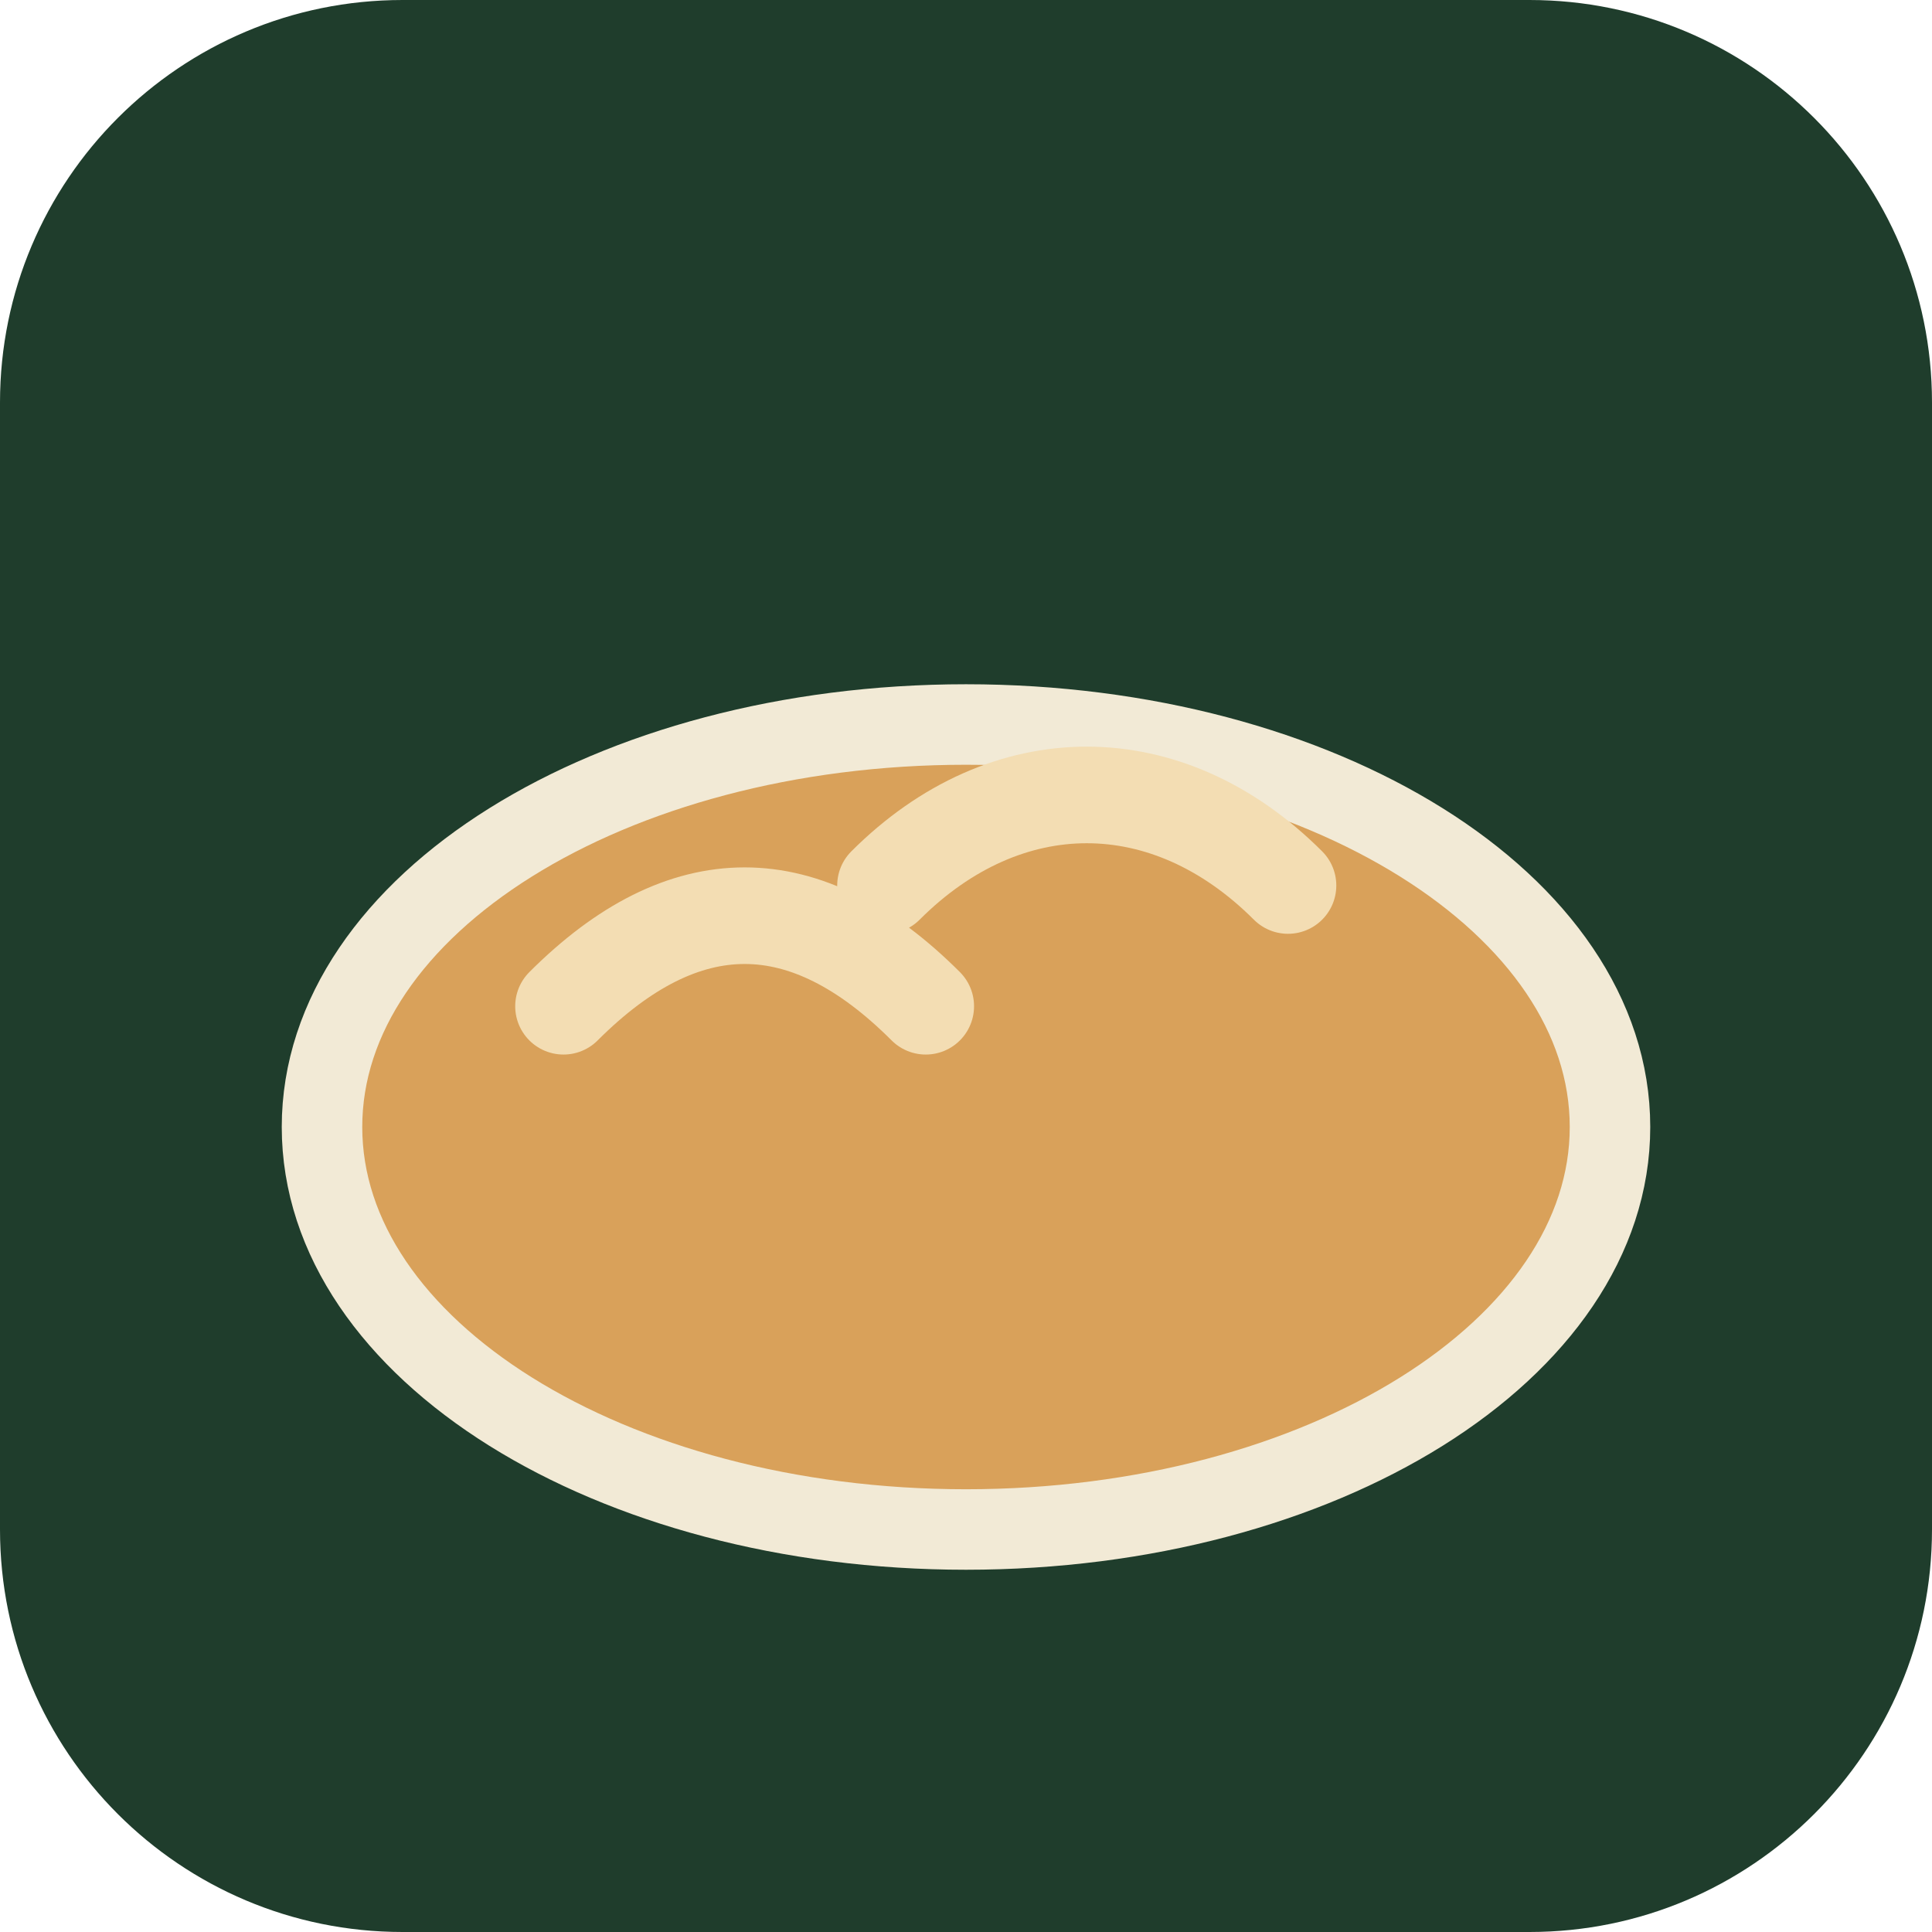
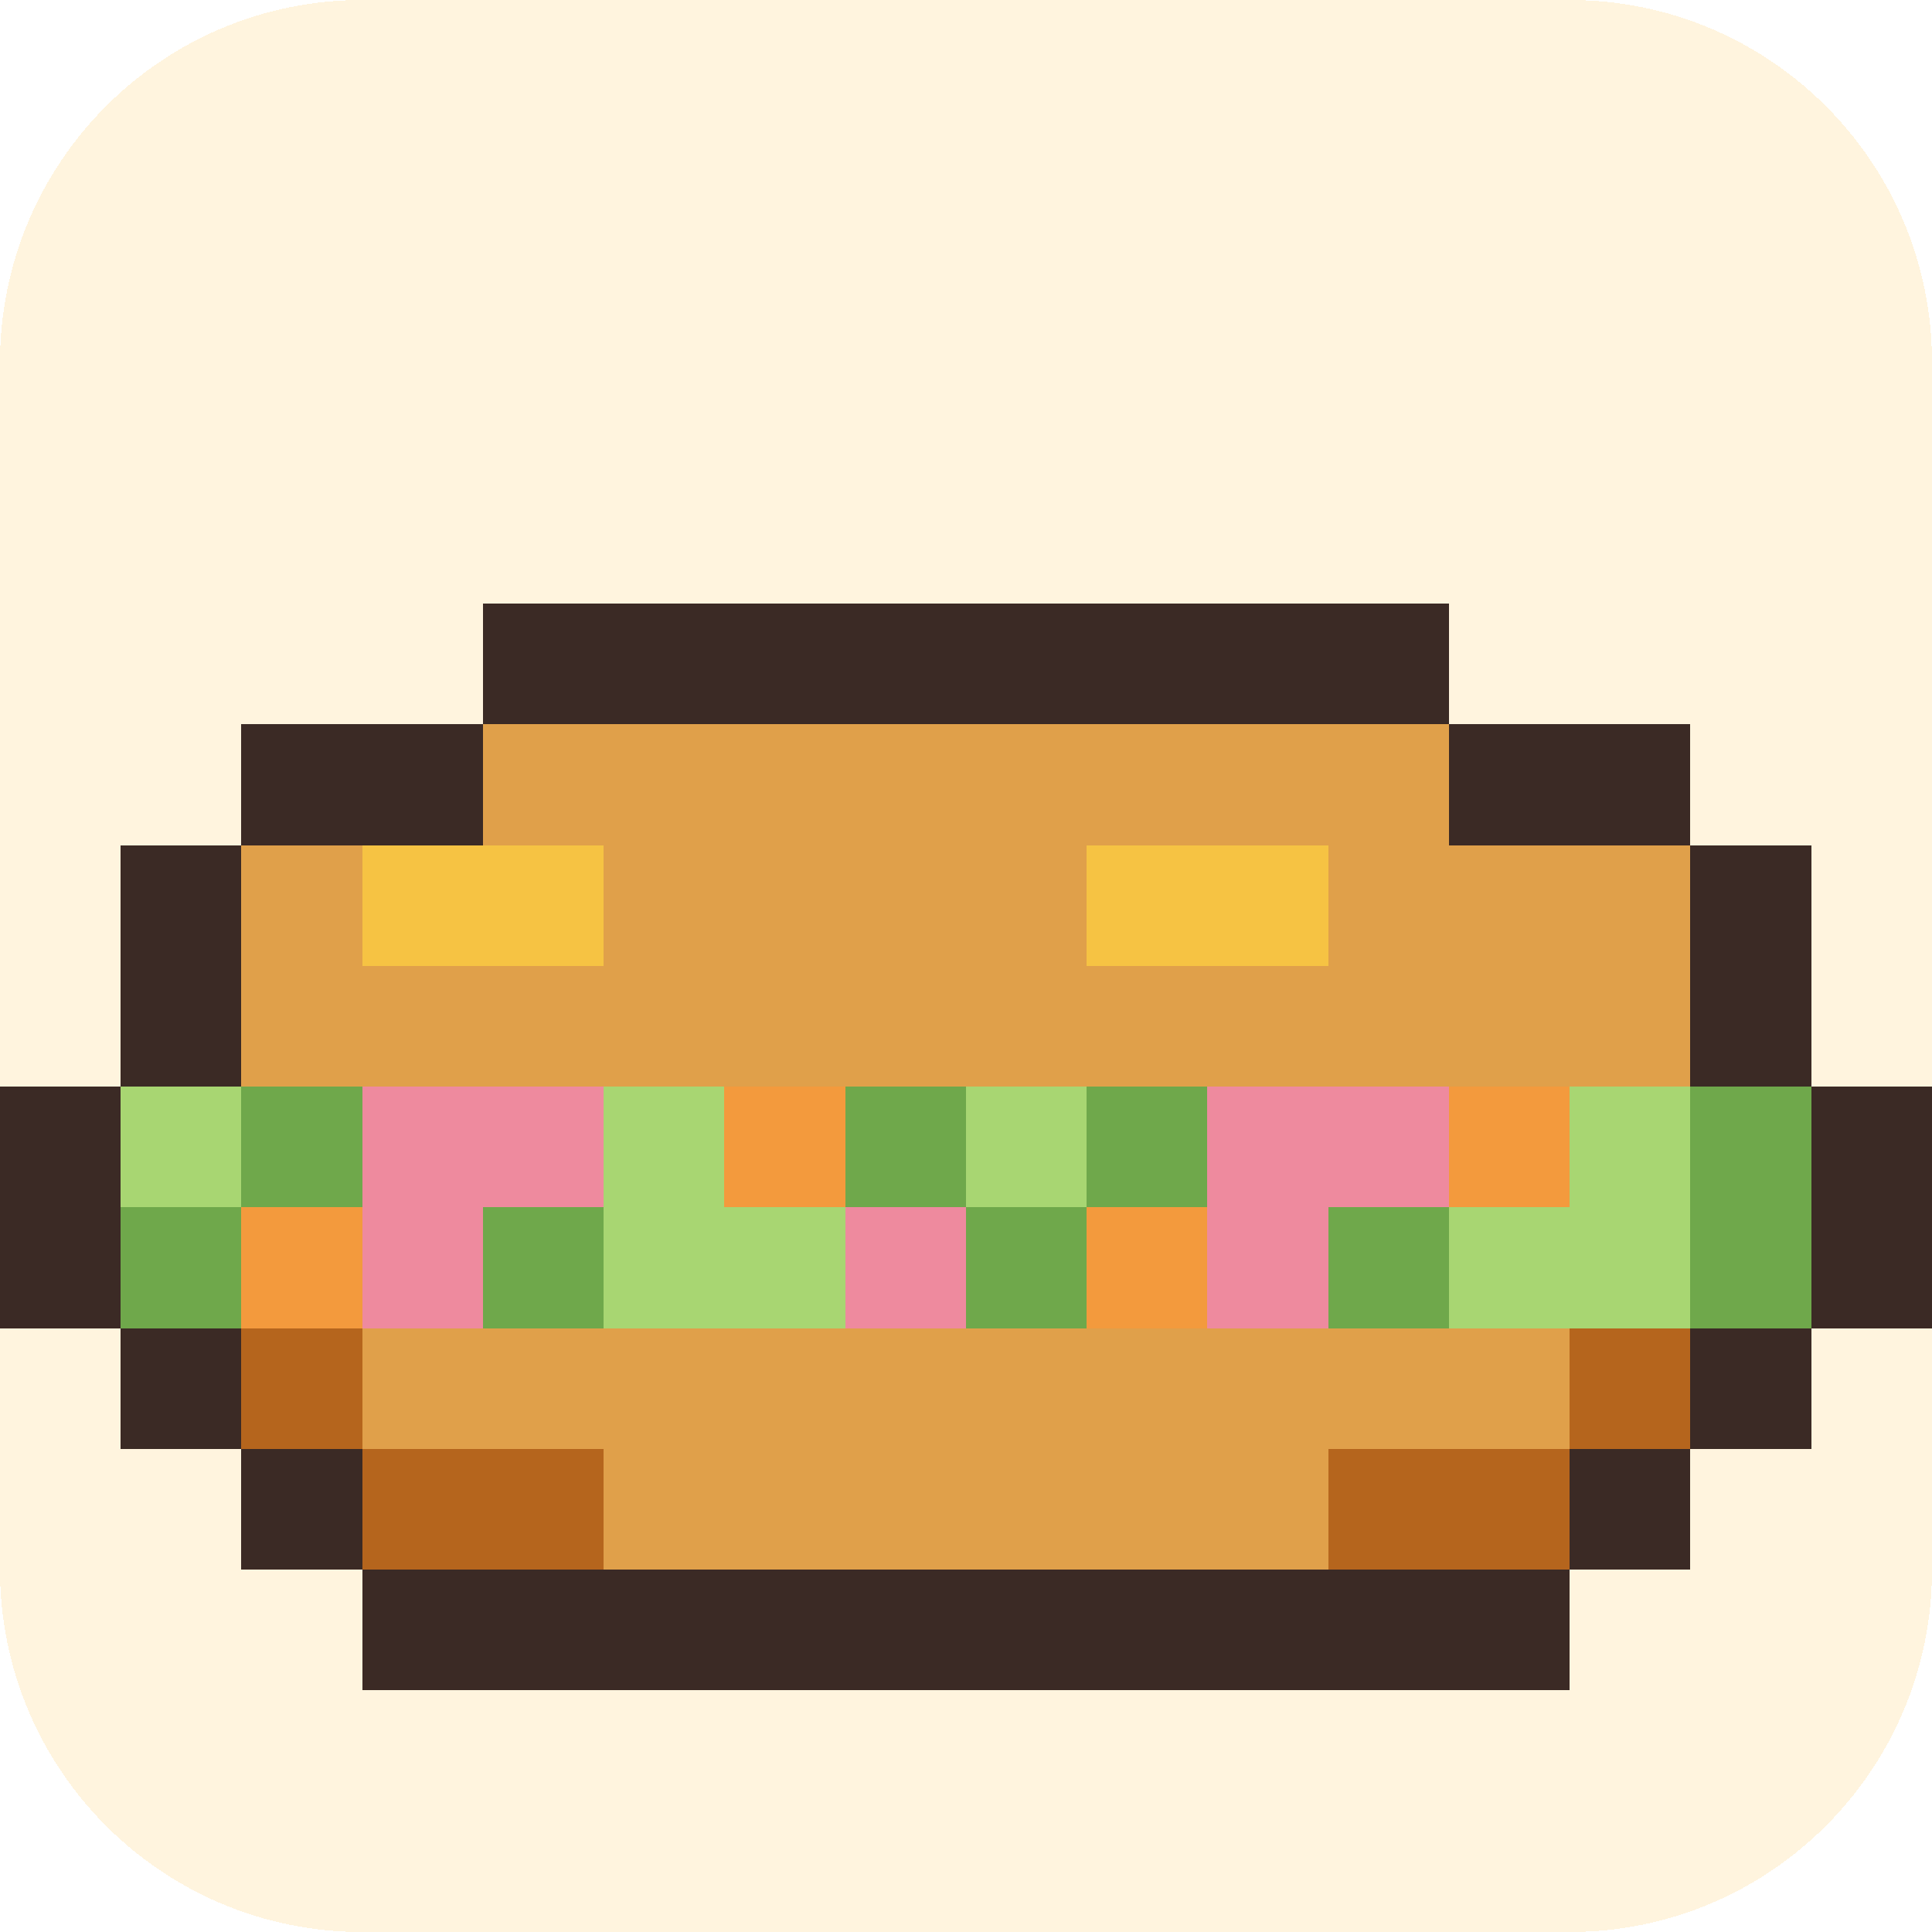
- <svg xmlns="http://www.w3.org/2000/svg" viewBox="0 0 48 48">
-   <rect width="48" height="48" rx="10" fill="#1F3D2C" />
-   <ellipse cx="24" cy="28" rx="16" ry="10" fill="#D9A15A" stroke="#F2EAD6" stroke-width="2" />
-   <path d="M14 25c3-3 6-3 9 0M22 22c3-3 7-3 10 0" fill="none" stroke="#F3DDB3" stroke-width="2.4" stroke-linecap="round" />
+ <svg xmlns="http://www.w3.org/2000/svg" viewBox="0 0 16 16" shape-rendering="crispEdges">
+   <rect width="16" height="16" rx="3" fill="#fff4de" />
+   <rect x="4" y="5" width="1" height="1" fill="#3b2a25" />
+   <rect x="5" y="5" width="1" height="1" fill="#3b2a25" />
+   <rect x="6" y="5" width="1" height="1" fill="#3b2a25" />
+   <rect x="7" y="5" width="1" height="1" fill="#3b2a25" />
+   <rect x="8" y="5" width="1" height="1" fill="#3b2a25" />
+   <rect x="9" y="5" width="1" height="1" fill="#3b2a25" />
+   <rect x="10" y="5" width="1" height="1" fill="#3b2a25" />
+   <rect x="11" y="5" width="1" height="1" fill="#3b2a25" />
+   <rect x="2" y="6" width="1" height="1" fill="#3b2a25" />
+   <rect x="3" y="6" width="1" height="1" fill="#3b2a25" />
+   <rect x="4" y="6" width="1" height="1" fill="#e0a04a" />
+   <rect x="5" y="6" width="1" height="1" fill="#e0a04a" />
+   <rect x="6" y="6" width="1" height="1" fill="#e0a04a" />
+   <rect x="7" y="6" width="1" height="1" fill="#e0a04a" />
+   <rect x="8" y="6" width="1" height="1" fill="#e0a04a" />
+   <rect x="9" y="6" width="1" height="1" fill="#e0a04a" />
+   <rect x="10" y="6" width="1" height="1" fill="#e0a04a" />
+   <rect x="11" y="6" width="1" height="1" fill="#e0a04a" />
+   <rect x="12" y="6" width="1" height="1" fill="#3b2a25" />
+   <rect x="13" y="6" width="1" height="1" fill="#3b2a25" />
+   <rect x="1" y="7" width="1" height="1" fill="#3b2a25" />
+   <rect x="2" y="7" width="1" height="1" fill="#e0a04a" />
+   <rect x="3" y="7" width="1" height="1" fill="#f6c343" />
+   <rect x="4" y="7" width="1" height="1" fill="#f6c343" />
+   <rect x="5" y="7" width="1" height="1" fill="#e0a04a" />
+   <rect x="6" y="7" width="1" height="1" fill="#e0a04a" />
+   <rect x="7" y="7" width="1" height="1" fill="#e0a04a" />
+   <rect x="8" y="7" width="1" height="1" fill="#e0a04a" />
+   <rect x="9" y="7" width="1" height="1" fill="#f6c343" />
+   <rect x="10" y="7" width="1" height="1" fill="#f6c343" />
+   <rect x="11" y="7" width="1" height="1" fill="#e0a04a" />
+   <rect x="12" y="7" width="1" height="1" fill="#e0a04a" />
+   <rect x="13" y="7" width="1" height="1" fill="#e0a04a" />
+   <rect x="14" y="7" width="1" height="1" fill="#3b2a25" />
+   <rect x="1" y="8" width="1" height="1" fill="#3b2a25" />
+   <rect x="2" y="8" width="1" height="1" fill="#e0a04a" />
+   <rect x="3" y="8" width="1" height="1" fill="#e0a04a" />
+   <rect x="4" y="8" width="1" height="1" fill="#e0a04a" />
+   <rect x="5" y="8" width="1" height="1" fill="#e0a04a" />
+   <rect x="6" y="8" width="1" height="1" fill="#e0a04a" />
+   <rect x="7" y="8" width="1" height="1" fill="#e0a04a" />
+   <rect x="8" y="8" width="1" height="1" fill="#e0a04a" />
+   <rect x="9" y="8" width="1" height="1" fill="#e0a04a" />
+   <rect x="10" y="8" width="1" height="1" fill="#e0a04a" />
+   <rect x="11" y="8" width="1" height="1" fill="#e0a04a" />
+   <rect x="12" y="8" width="1" height="1" fill="#e0a04a" />
+   <rect x="13" y="8" width="1" height="1" fill="#e0a04a" />
+   <rect x="14" y="8" width="1" height="1" fill="#3b2a25" />
+   <rect x="0" y="9" width="1" height="1" fill="#3b2a25" />
+   <rect x="1" y="9" width="1" height="1" fill="#a8d672" />
+   <rect x="2" y="9" width="1" height="1" fill="#6fa84b" />
+   <rect x="3" y="9" width="1" height="1" fill="#ee8a9e" />
+   <rect x="4" y="9" width="1" height="1" fill="#ee8a9e" />
+   <rect x="5" y="9" width="1" height="1" fill="#a8d672" />
+   <rect x="6" y="9" width="1" height="1" fill="#f39a3d" />
+   <rect x="7" y="9" width="1" height="1" fill="#6fa84b" />
+   <rect x="8" y="9" width="1" height="1" fill="#a8d672" />
+   <rect x="9" y="9" width="1" height="1" fill="#6fa84b" />
+   <rect x="10" y="9" width="1" height="1" fill="#ee8a9e" />
+   <rect x="11" y="9" width="1" height="1" fill="#ee8a9e" />
+   <rect x="12" y="9" width="1" height="1" fill="#f39a3d" />
+   <rect x="13" y="9" width="1" height="1" fill="#a8d672" />
+   <rect x="14" y="9" width="1" height="1" fill="#6fa84b" />
+   <rect x="15" y="9" width="1" height="1" fill="#3b2a25" />
+   <rect x="0" y="10" width="1" height="1" fill="#3b2a25" />
+   <rect x="1" y="10" width="1" height="1" fill="#6fa84b" />
+   <rect x="2" y="10" width="1" height="1" fill="#f39a3d" />
+   <rect x="3" y="10" width="1" height="1" fill="#ee8a9e" />
+   <rect x="4" y="10" width="1" height="1" fill="#6fa84b" />
+   <rect x="5" y="10" width="1" height="1" fill="#a8d672" />
+   <rect x="6" y="10" width="1" height="1" fill="#a8d672" />
+   <rect x="7" y="10" width="1" height="1" fill="#ee8a9e" />
+   <rect x="8" y="10" width="1" height="1" fill="#6fa84b" />
+   <rect x="9" y="10" width="1" height="1" fill="#f39a3d" />
+   <rect x="10" y="10" width="1" height="1" fill="#ee8a9e" />
+   <rect x="11" y="10" width="1" height="1" fill="#6fa84b" />
+   <rect x="12" y="10" width="1" height="1" fill="#a8d672" />
+   <rect x="13" y="10" width="1" height="1" fill="#a8d672" />
+   <rect x="14" y="10" width="1" height="1" fill="#6fa84b" />
+   <rect x="15" y="10" width="1" height="1" fill="#3b2a25" />
+   <rect x="1" y="11" width="1" height="1" fill="#3b2a25" />
+   <rect x="2" y="11" width="1" height="1" fill="#b5651d" />
+   <rect x="3" y="11" width="1" height="1" fill="#e0a04a" />
+   <rect x="4" y="11" width="1" height="1" fill="#e0a04a" />
+   <rect x="5" y="11" width="1" height="1" fill="#e0a04a" />
+   <rect x="6" y="11" width="1" height="1" fill="#e0a04a" />
+   <rect x="7" y="11" width="1" height="1" fill="#e0a04a" />
+   <rect x="8" y="11" width="1" height="1" fill="#e0a04a" />
+   <rect x="9" y="11" width="1" height="1" fill="#e0a04a" />
+   <rect x="10" y="11" width="1" height="1" fill="#e0a04a" />
+   <rect x="11" y="11" width="1" height="1" fill="#e0a04a" />
+   <rect x="12" y="11" width="1" height="1" fill="#e0a04a" />
+   <rect x="13" y="11" width="1" height="1" fill="#b5651d" />
+   <rect x="14" y="11" width="1" height="1" fill="#3b2a25" />
+   <rect x="2" y="12" width="1" height="1" fill="#3b2a25" />
+   <rect x="3" y="12" width="1" height="1" fill="#b5651d" />
+   <rect x="4" y="12" width="1" height="1" fill="#b5651d" />
+   <rect x="5" y="12" width="1" height="1" fill="#e0a04a" />
+   <rect x="6" y="12" width="1" height="1" fill="#e0a04a" />
+   <rect x="7" y="12" width="1" height="1" fill="#e0a04a" />
+   <rect x="8" y="12" width="1" height="1" fill="#e0a04a" />
+   <rect x="9" y="12" width="1" height="1" fill="#e0a04a" />
+   <rect x="10" y="12" width="1" height="1" fill="#e0a04a" />
+   <rect x="11" y="12" width="1" height="1" fill="#b5651d" />
+   <rect x="12" y="12" width="1" height="1" fill="#b5651d" />
+   <rect x="13" y="12" width="1" height="1" fill="#3b2a25" />
+   <rect x="3" y="13" width="1" height="1" fill="#3b2a25" />
+   <rect x="4" y="13" width="1" height="1" fill="#3b2a25" />
+   <rect x="5" y="13" width="1" height="1" fill="#3b2a25" />
+   <rect x="6" y="13" width="1" height="1" fill="#3b2a25" />
+   <rect x="7" y="13" width="1" height="1" fill="#3b2a25" />
+   <rect x="8" y="13" width="1" height="1" fill="#3b2a25" />
+   <rect x="9" y="13" width="1" height="1" fill="#3b2a25" />
+   <rect x="10" y="13" width="1" height="1" fill="#3b2a25" />
+   <rect x="11" y="13" width="1" height="1" fill="#3b2a25" />
+   <rect x="12" y="13" width="1" height="1" fill="#3b2a25" />
</svg>
